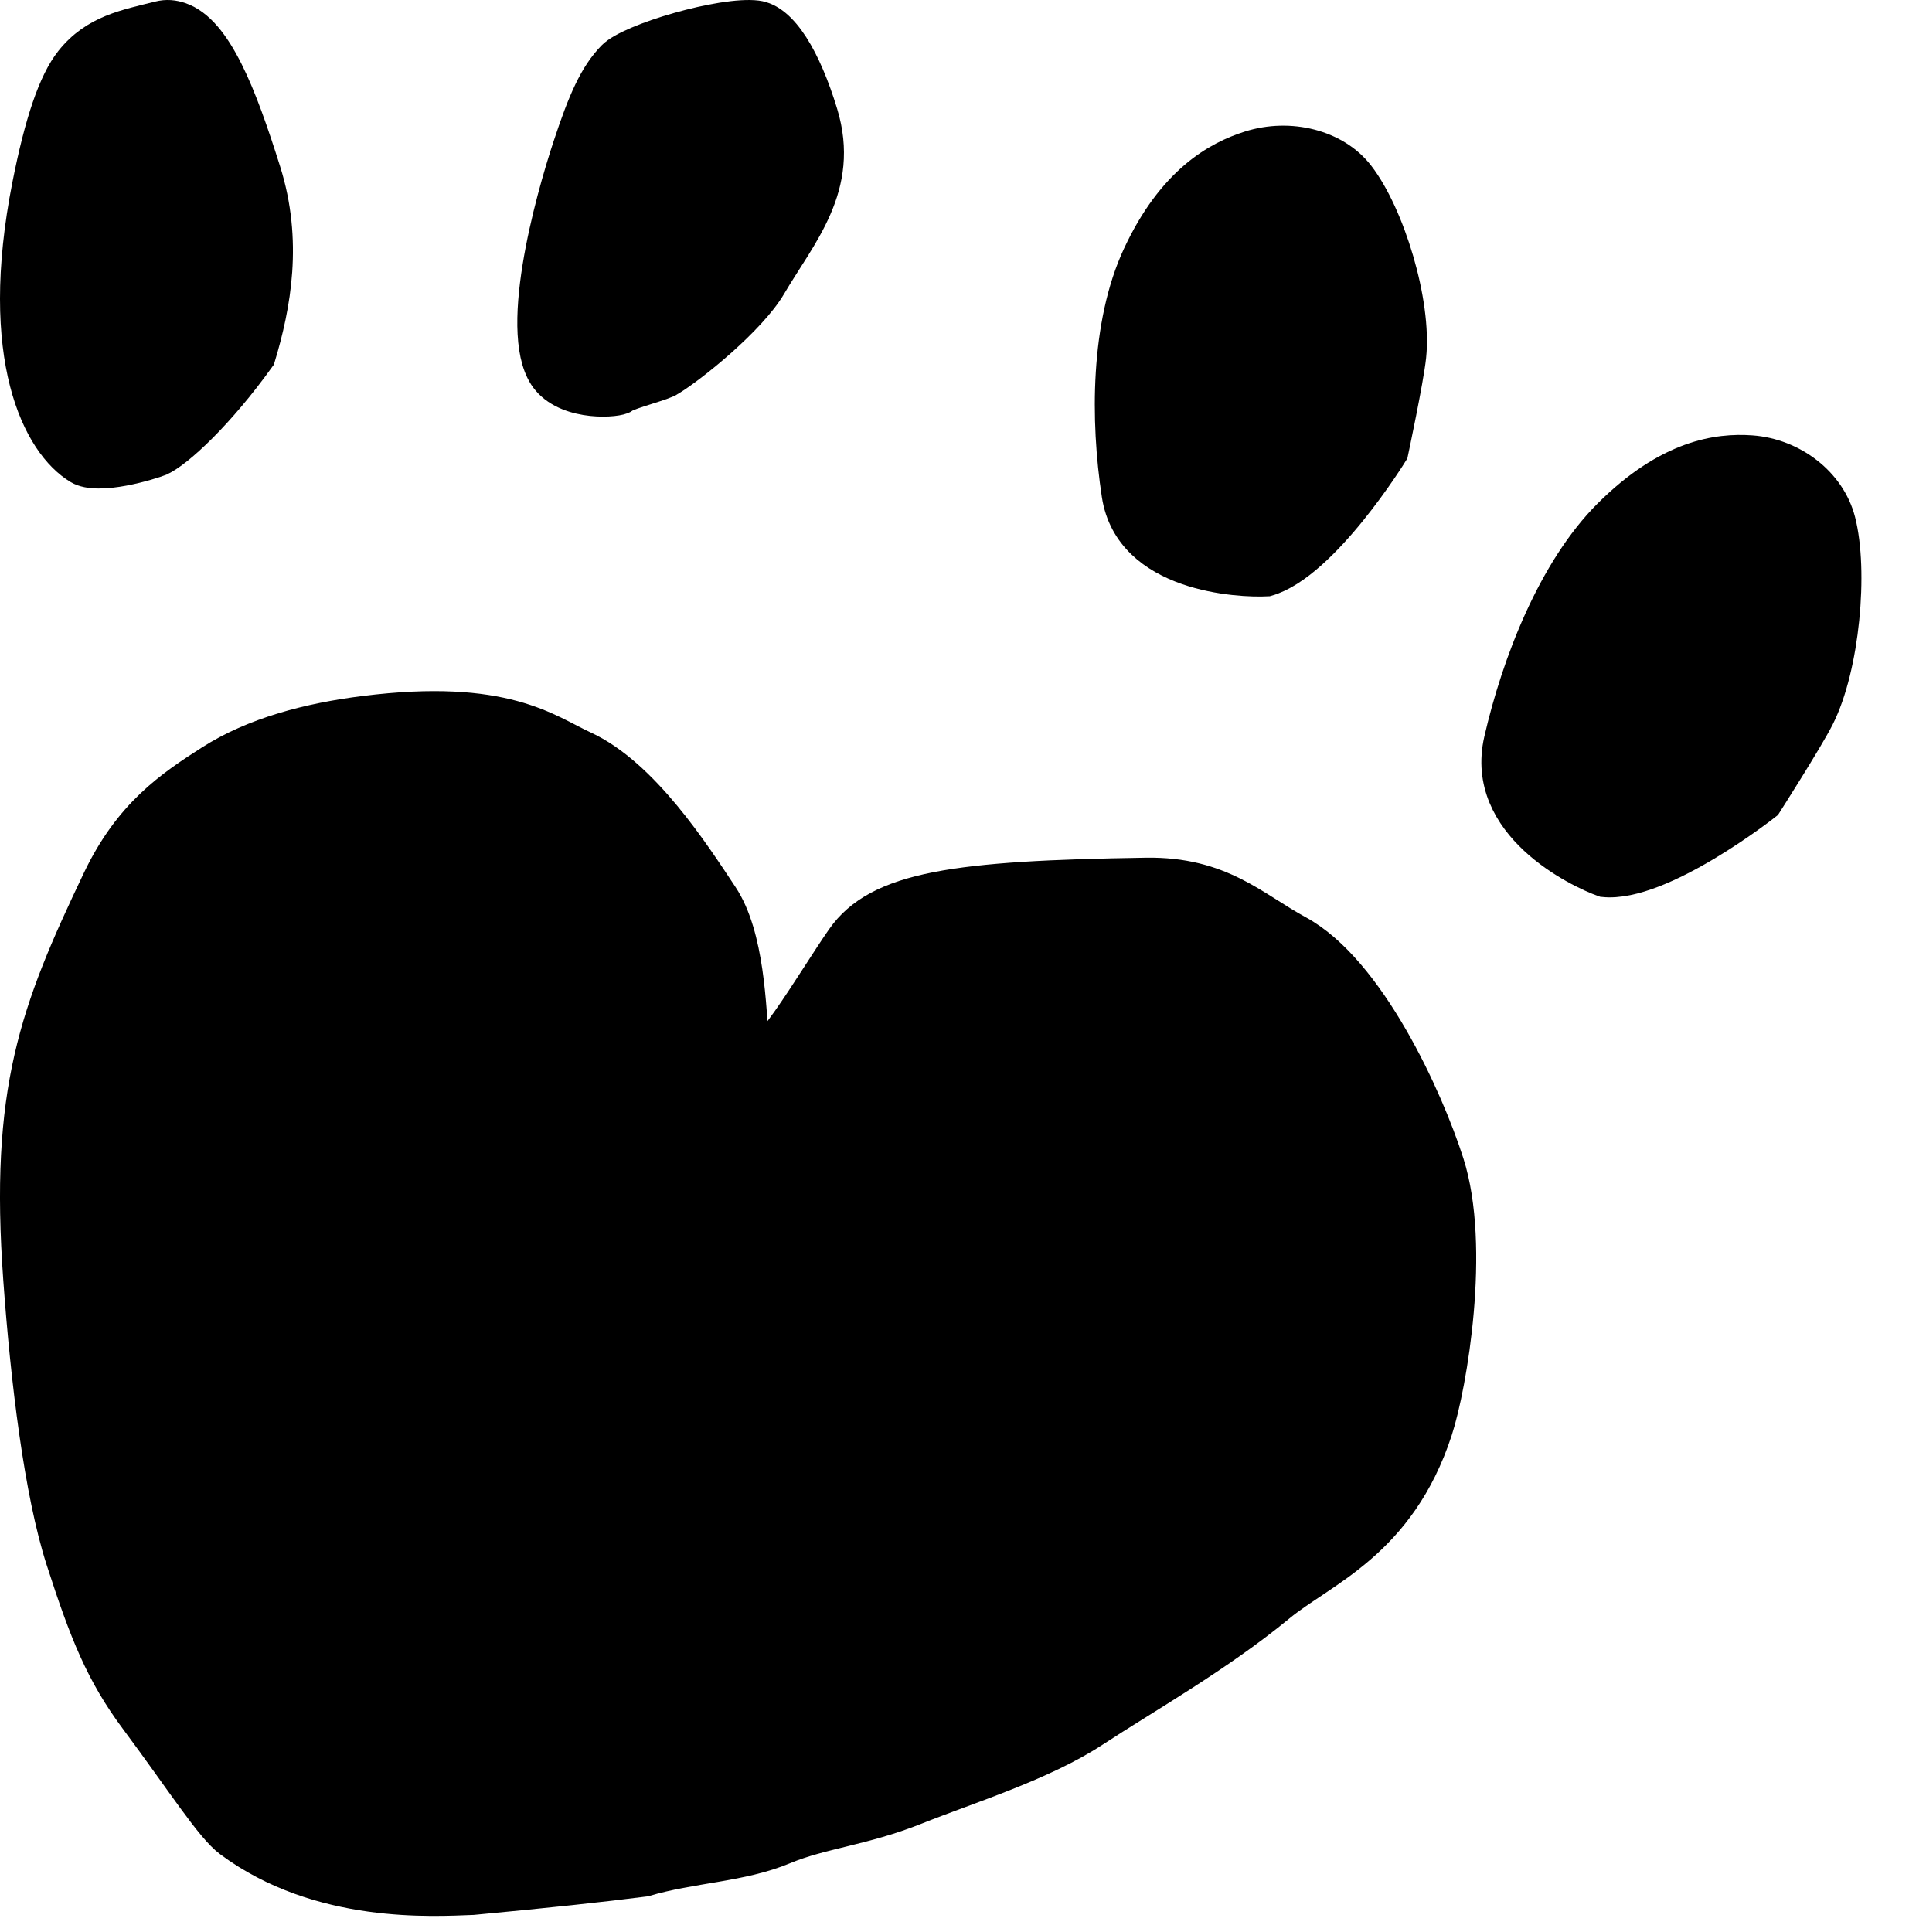
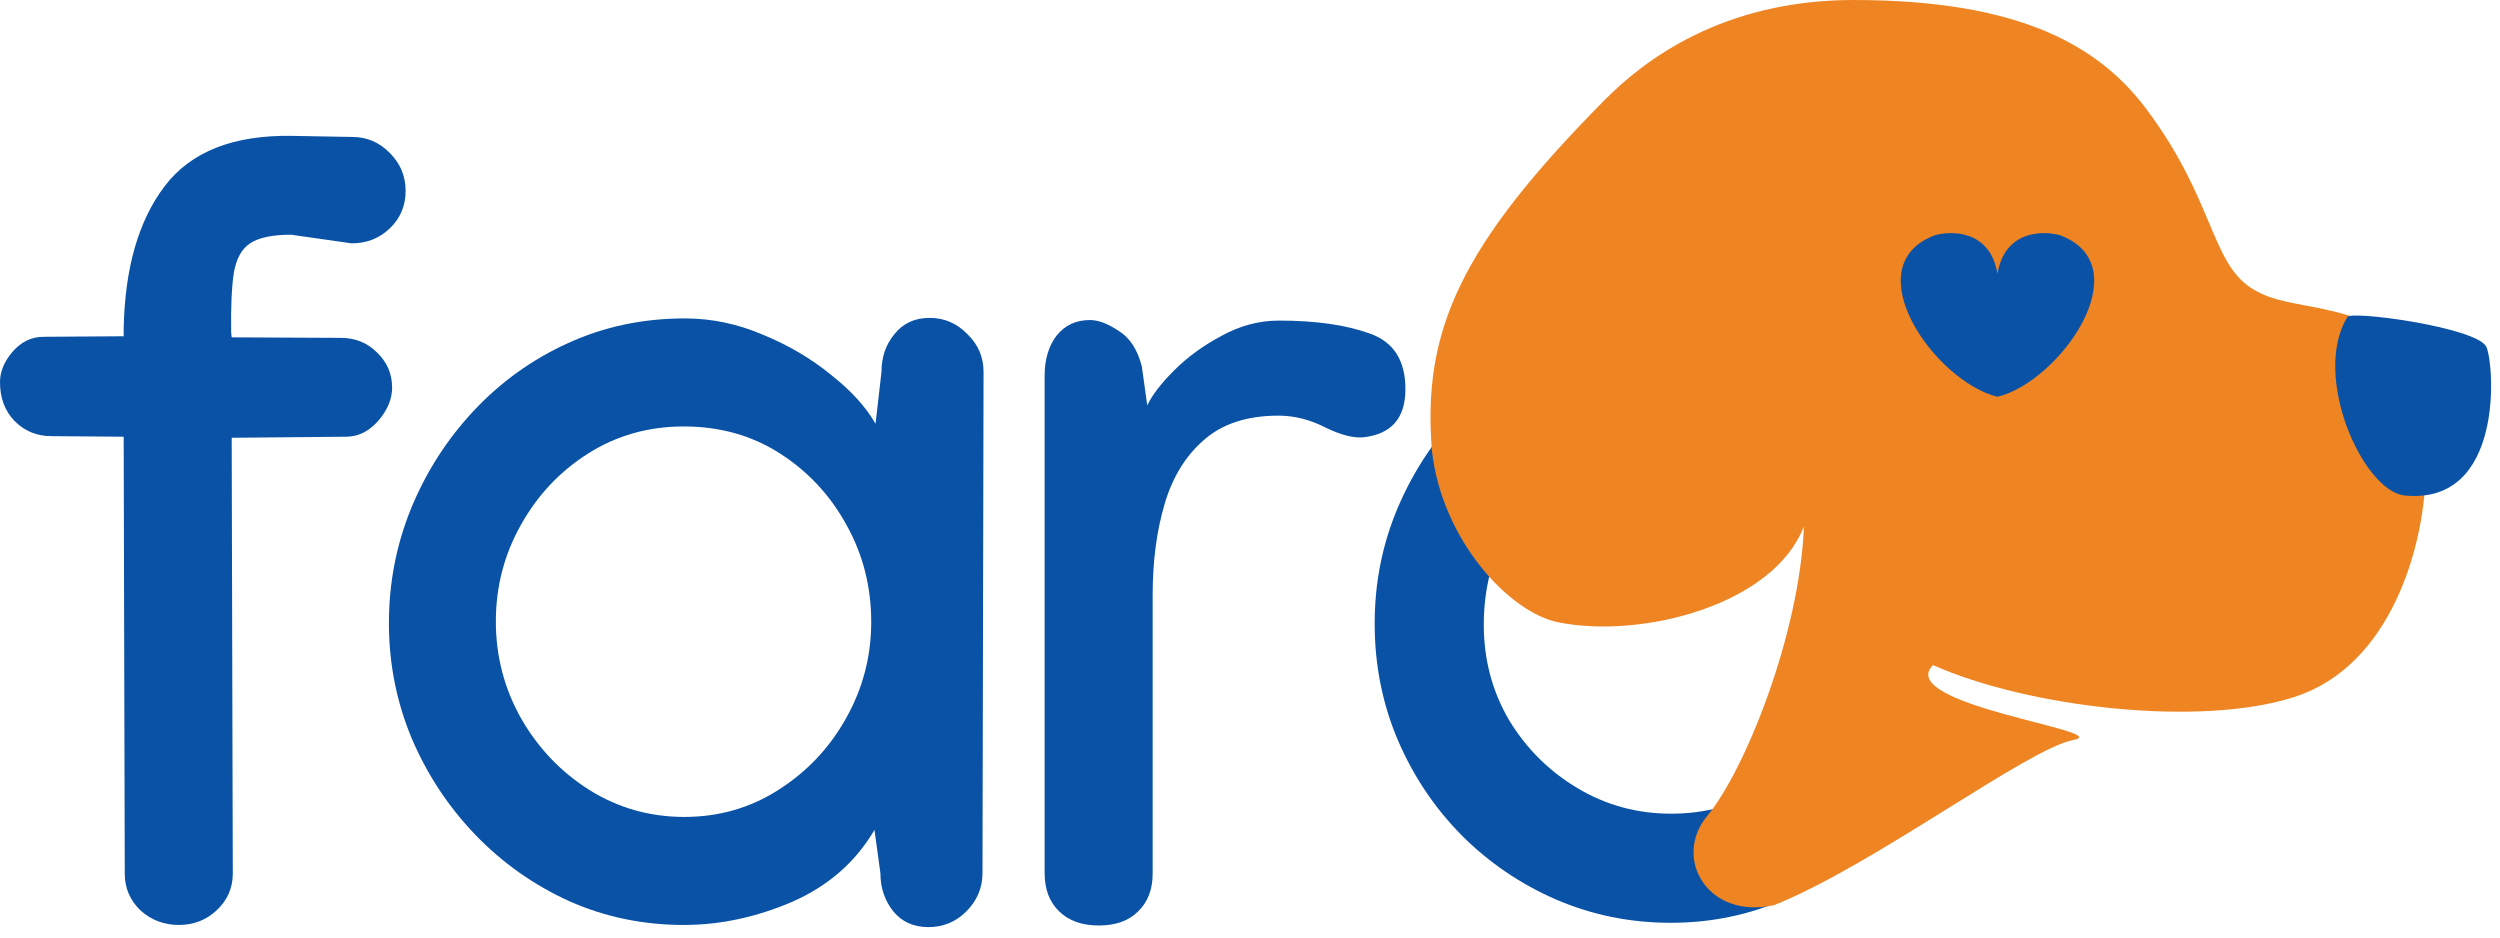
- <svg xmlns="http://www.w3.org/2000/svg" width="81" height="82" viewBox="0 0 81 82" fill="none">
-   <path d="M5.741 72.981C7.738 75.666 8.943 77.581 9.733 78.168C13.549 81.007 18.387 80.677 20.063 80.617C23.246 80.319 25.485 80.079 27.363 79.839C29.366 79.244 31.449 79.238 33.299 78.464C34.863 77.81 36.652 77.674 38.862 76.792C41.124 75.888 44.252 74.926 46.425 73.503C48.616 72.067 51.736 70.302 54.299 68.185C56.108 66.69 59.412 65.529 60.983 60.713C61.605 58.804 62.608 52.906 61.476 49.364C60.593 46.602 58.125 41.152 55.096 39.509C53.221 38.493 51.814 37.013 48.635 37.063C40.592 37.188 37.255 37.63 35.725 39.819C34.473 41.612 32.092 45.766 31.979 44.343C31.855 42.788 31.796 39.72 30.665 38.015C29.471 36.213 27.308 32.843 24.787 31.684C23.224 30.965 21.425 29.446 15.468 30.195C13.1 30.492 10.774 31.097 8.913 32.288C7.228 33.367 5.491 34.533 4.159 37.325C1.483 42.931 0.219 46.293 0.797 54.291C1.108 58.596 1.68 63.342 2.612 66.231C3.613 69.336 4.299 71.042 5.741 72.981Z" fill="currentColor" stroke="currentColor" stroke-width="1.319" stroke-linecap="round" />
-   <path d="M1.177 7.844C-0.274 15.178 1.61 18.862 3.339 19.895C4.183 20.399 6.415 19.693 6.801 19.541C7.567 19.191 9.299 17.583 11.024 15.178C11.692 12.963 12.195 10.225 11.257 7.256C10.246 4.053 9.206 1.287 7.655 0.755C7.366 0.656 7.075 0.623 6.742 0.707C5.349 1.059 4.024 1.28 2.997 2.567C2.279 3.467 1.698 5.208 1.177 7.844Z" fill="currentColor" stroke="currentColor" stroke-width="1.319" stroke-linecap="round" />
-   <path d="M24.117 6.214C23.386 8.427 21.708 14.358 23.234 16.151C24.164 17.245 26.241 17.072 26.473 16.885C26.705 16.698 28.204 16.335 28.436 16.151C29.362 15.598 31.861 13.58 32.708 12.138C33.983 9.968 35.847 7.937 34.898 4.813C34.2 2.514 33.221 0.814 32.121 0.679C30.655 0.498 26.737 1.637 26.004 2.387C25.235 3.173 24.759 4.268 24.117 6.214Z" fill="currentColor" stroke="currentColor" stroke-width="1.319" stroke-linecap="round" />
-   <path d="M48.3 10.827C46.932 13.763 46.932 17.846 47.414 20.997C47.95 24.498 52.62 24.714 53.78 24.651C56.179 23.97 59.106 19.207 59.106 19.207C59.106 19.207 59.763 16.118 59.867 15.124C60.106 12.838 58.955 9.093 57.667 7.43C56.672 6.145 54.73 5.675 53.036 6.21C51.654 6.646 49.765 7.682 48.3 10.827Z" fill="currentColor" stroke="currentColor" stroke-width="1.319" stroke-linecap="round" />
-   <path d="M68.276 21.827C65.923 24.168 64.384 28.152 63.636 31.411C62.805 35.033 66.976 37.032 68.056 37.415C70.497 37.669 74.958 34.143 74.958 34.143C74.958 34.143 76.72 31.381 77.19 30.451C78.269 28.311 78.632 24.217 78.086 22.101C77.664 20.467 76.072 19.264 74.328 19.137C72.905 19.033 70.795 19.321 68.276 21.827Z" fill="currentColor" stroke="currentColor" stroke-width="1.319" stroke-linecap="round" />
+ <svg xmlns="http://www.w3.org/2000/svg" width="168" height="63" viewBox="0 0 168 63" fill="none">
+   <path d="M0 25.681C0 24.979 0.278 24.302 0.835 23.648C1.415 22.971 2.117 22.632 2.94 22.632L8.311 22.596V22.124C8.384 18.035 9.303 14.829 11.07 12.506C12.836 10.183 15.703 9.058 19.672 9.131L23.664 9.203C24.656 9.203 25.503 9.566 26.205 10.292C26.906 10.994 27.257 11.841 27.257 12.833C27.257 13.825 26.906 14.659 26.205 15.337C25.503 16.015 24.644 16.353 23.628 16.353L19.563 15.773C18.305 15.773 17.385 15.966 16.804 16.353C16.248 16.716 15.885 17.369 15.716 18.313C15.57 19.257 15.51 20.6 15.534 22.342L15.57 22.669L22.902 22.705C23.87 22.705 24.68 23.031 25.334 23.685C26.011 24.338 26.35 25.124 26.35 26.044C26.35 26.818 26.035 27.568 25.406 28.294C24.777 28.996 24.063 29.347 23.265 29.347L15.57 29.419L15.643 58.673V58.709C15.643 59.677 15.28 60.499 14.554 61.177C13.852 61.83 13.005 62.157 12.014 62.157C11.021 62.157 10.162 61.83 9.437 61.177C8.735 60.499 8.384 59.677 8.384 58.709V58.673L8.311 29.347L3.448 29.31C2.48 29.31 1.657 28.972 0.98 28.294C0.327 27.617 0 26.745 0 25.681Z" fill="#0952A6" />
+   <path d="M46.024 21.398C47.815 21.398 49.557 21.761 51.251 22.487C52.969 23.189 54.493 24.084 55.824 25.173C57.179 26.237 58.183 27.338 58.836 28.476L59.236 24.991C59.236 23.999 59.526 23.152 60.107 22.451C60.687 21.725 61.474 21.362 62.466 21.362C63.458 21.362 64.305 21.725 65.006 22.451C65.732 23.152 66.095 23.999 66.095 24.991V25.064L66.023 58.673C66.023 59.665 65.66 60.524 64.934 61.249C64.232 61.951 63.385 62.302 62.393 62.302C61.401 62.302 60.615 61.951 60.034 61.249C59.453 60.524 59.163 59.665 59.163 58.673L58.764 55.769C57.505 57.922 55.666 59.532 53.247 60.596C50.827 61.637 48.395 62.157 45.952 62.157C43.218 62.157 40.653 61.624 38.257 60.56C35.862 59.471 33.757 57.983 31.942 56.096C30.127 54.208 28.7 52.043 27.659 49.599C26.643 47.155 26.135 44.578 26.135 41.868C26.135 39.182 26.631 36.618 27.623 34.174C28.639 31.706 30.043 29.516 31.833 27.605C33.648 25.669 35.753 24.157 38.148 23.068C40.568 21.955 43.193 21.398 46.024 21.398ZM58.546 41.796C58.546 39.424 57.989 37.247 56.876 35.263C55.788 33.279 54.299 31.682 52.412 30.472C50.525 29.262 48.371 28.657 45.952 28.657C43.581 28.657 41.439 29.262 39.528 30.472C37.616 31.682 36.104 33.291 34.991 35.299C33.878 37.283 33.321 39.437 33.321 41.759C33.321 44.106 33.89 46.284 35.027 48.292C36.164 50.276 37.689 51.873 39.6 53.083C41.536 54.293 43.665 54.898 45.988 54.898C48.311 54.898 50.416 54.293 52.303 53.083C54.215 51.873 55.727 50.276 56.84 48.292C57.977 46.284 58.546 44.118 58.546 41.796Z" fill="#0952A6" />
+   <path d="M94.444 26.153C94.444 28.088 93.513 29.165 91.649 29.383C90.972 29.456 90.113 29.238 89.073 28.73C88.032 28.197 86.98 27.931 85.915 27.931C83.81 27.931 82.14 28.476 80.906 29.564C79.672 30.629 78.789 32.069 78.257 33.883C77.724 35.698 77.458 37.731 77.458 39.981V58.709C77.458 59.773 77.132 60.62 76.478 61.249C75.849 61.879 74.966 62.193 73.829 62.193C72.716 62.193 71.833 61.879 71.179 61.249C70.526 60.62 70.199 59.761 70.199 58.673V25.245C70.199 24.157 70.466 23.261 70.998 22.56C71.554 21.858 72.304 21.507 73.248 21.507C73.805 21.507 74.446 21.749 75.172 22.233C75.922 22.693 76.442 23.491 76.732 24.628L77.095 27.242C77.41 26.564 78.015 25.778 78.91 24.882C79.805 23.987 80.87 23.213 82.104 22.56C83.338 21.882 84.62 21.543 85.951 21.543C88.419 21.543 90.452 21.834 92.049 22.414C93.646 22.971 94.444 24.217 94.444 26.153Z" fill="#0952A6" />
+   <path d="M112.268 62.012C115.002 62.012 117.567 61.479 119.962 60.415L118.619 52.938C116.732 54.099 114.627 54.68 112.304 54.68C110.029 54.68 107.936 54.112 106.025 52.974C104.113 51.837 102.577 50.313 101.416 48.401C100.278 46.465 99.71 44.324 99.71 41.977C99.71 39.606 100.254 37.44 101.343 35.48C101.252 35.354 99.224 30.201 98.222 27.641C96.407 29.504 94.979 31.657 93.939 34.101C92.898 36.545 92.378 39.146 92.378 41.904C92.378 44.687 92.898 47.3 93.939 49.744C94.979 52.164 96.407 54.293 98.222 56.132C100.061 57.971 102.178 59.41 104.573 60.451C106.993 61.491 109.558 62.012 112.268 62.012Z" fill="#0952A6" />
+   <path d="M104.73 41.822C101.395 41.155 96.897 36.26 96.23 30.322C95.563 22.251 98.119 16.504 107.884 6.671C110.46 4.077 115.73 -8.5029e-06 124.561 0C135.637 1.0664e-05 141.003 3.02 144.23 7.322C148.73 13.322 148.566 17.546 151.23 19.322C154.23 21.322 157.863 19.41 166.005 25.632C168.21 27.317 165.001 30.508 162.993 32.086C162.85 36.675 160.73 44.694 154.23 46.822C147.913 48.89 136.352 47.562 129.898 44.694C127.23 47.362 142.288 49.156 139.331 49.725C136.23 50.322 125.901 58.154 119.23 60.822C114.73 61.822 112.382 57.64 114.73 54.822C117.23 51.822 120.939 42.669 121.226 35.355C119.218 40.661 110.316 42.94 104.73 41.822Z" fill="#EF8422" />
+   <path d="M161.595 33.296C158.81 33.019 155.333 25.313 157.73 21.322C157.73 20.822 166.488 21.987 167.087 23.317C167.623 24.507 168.285 33.961 161.595 33.296Z" fill="#0952A6" />
+   <path d="M130.009 15.813C124.582 17.88 130.009 25.631 134.23 26.664C138.451 25.631 143.877 17.88 138.451 15.813C137.245 15.468 134.712 15.503 134.23 18.396C133.747 15.503 131.215 15.468 130.009 15.813Z" fill="#0952A6" />
</svg>
